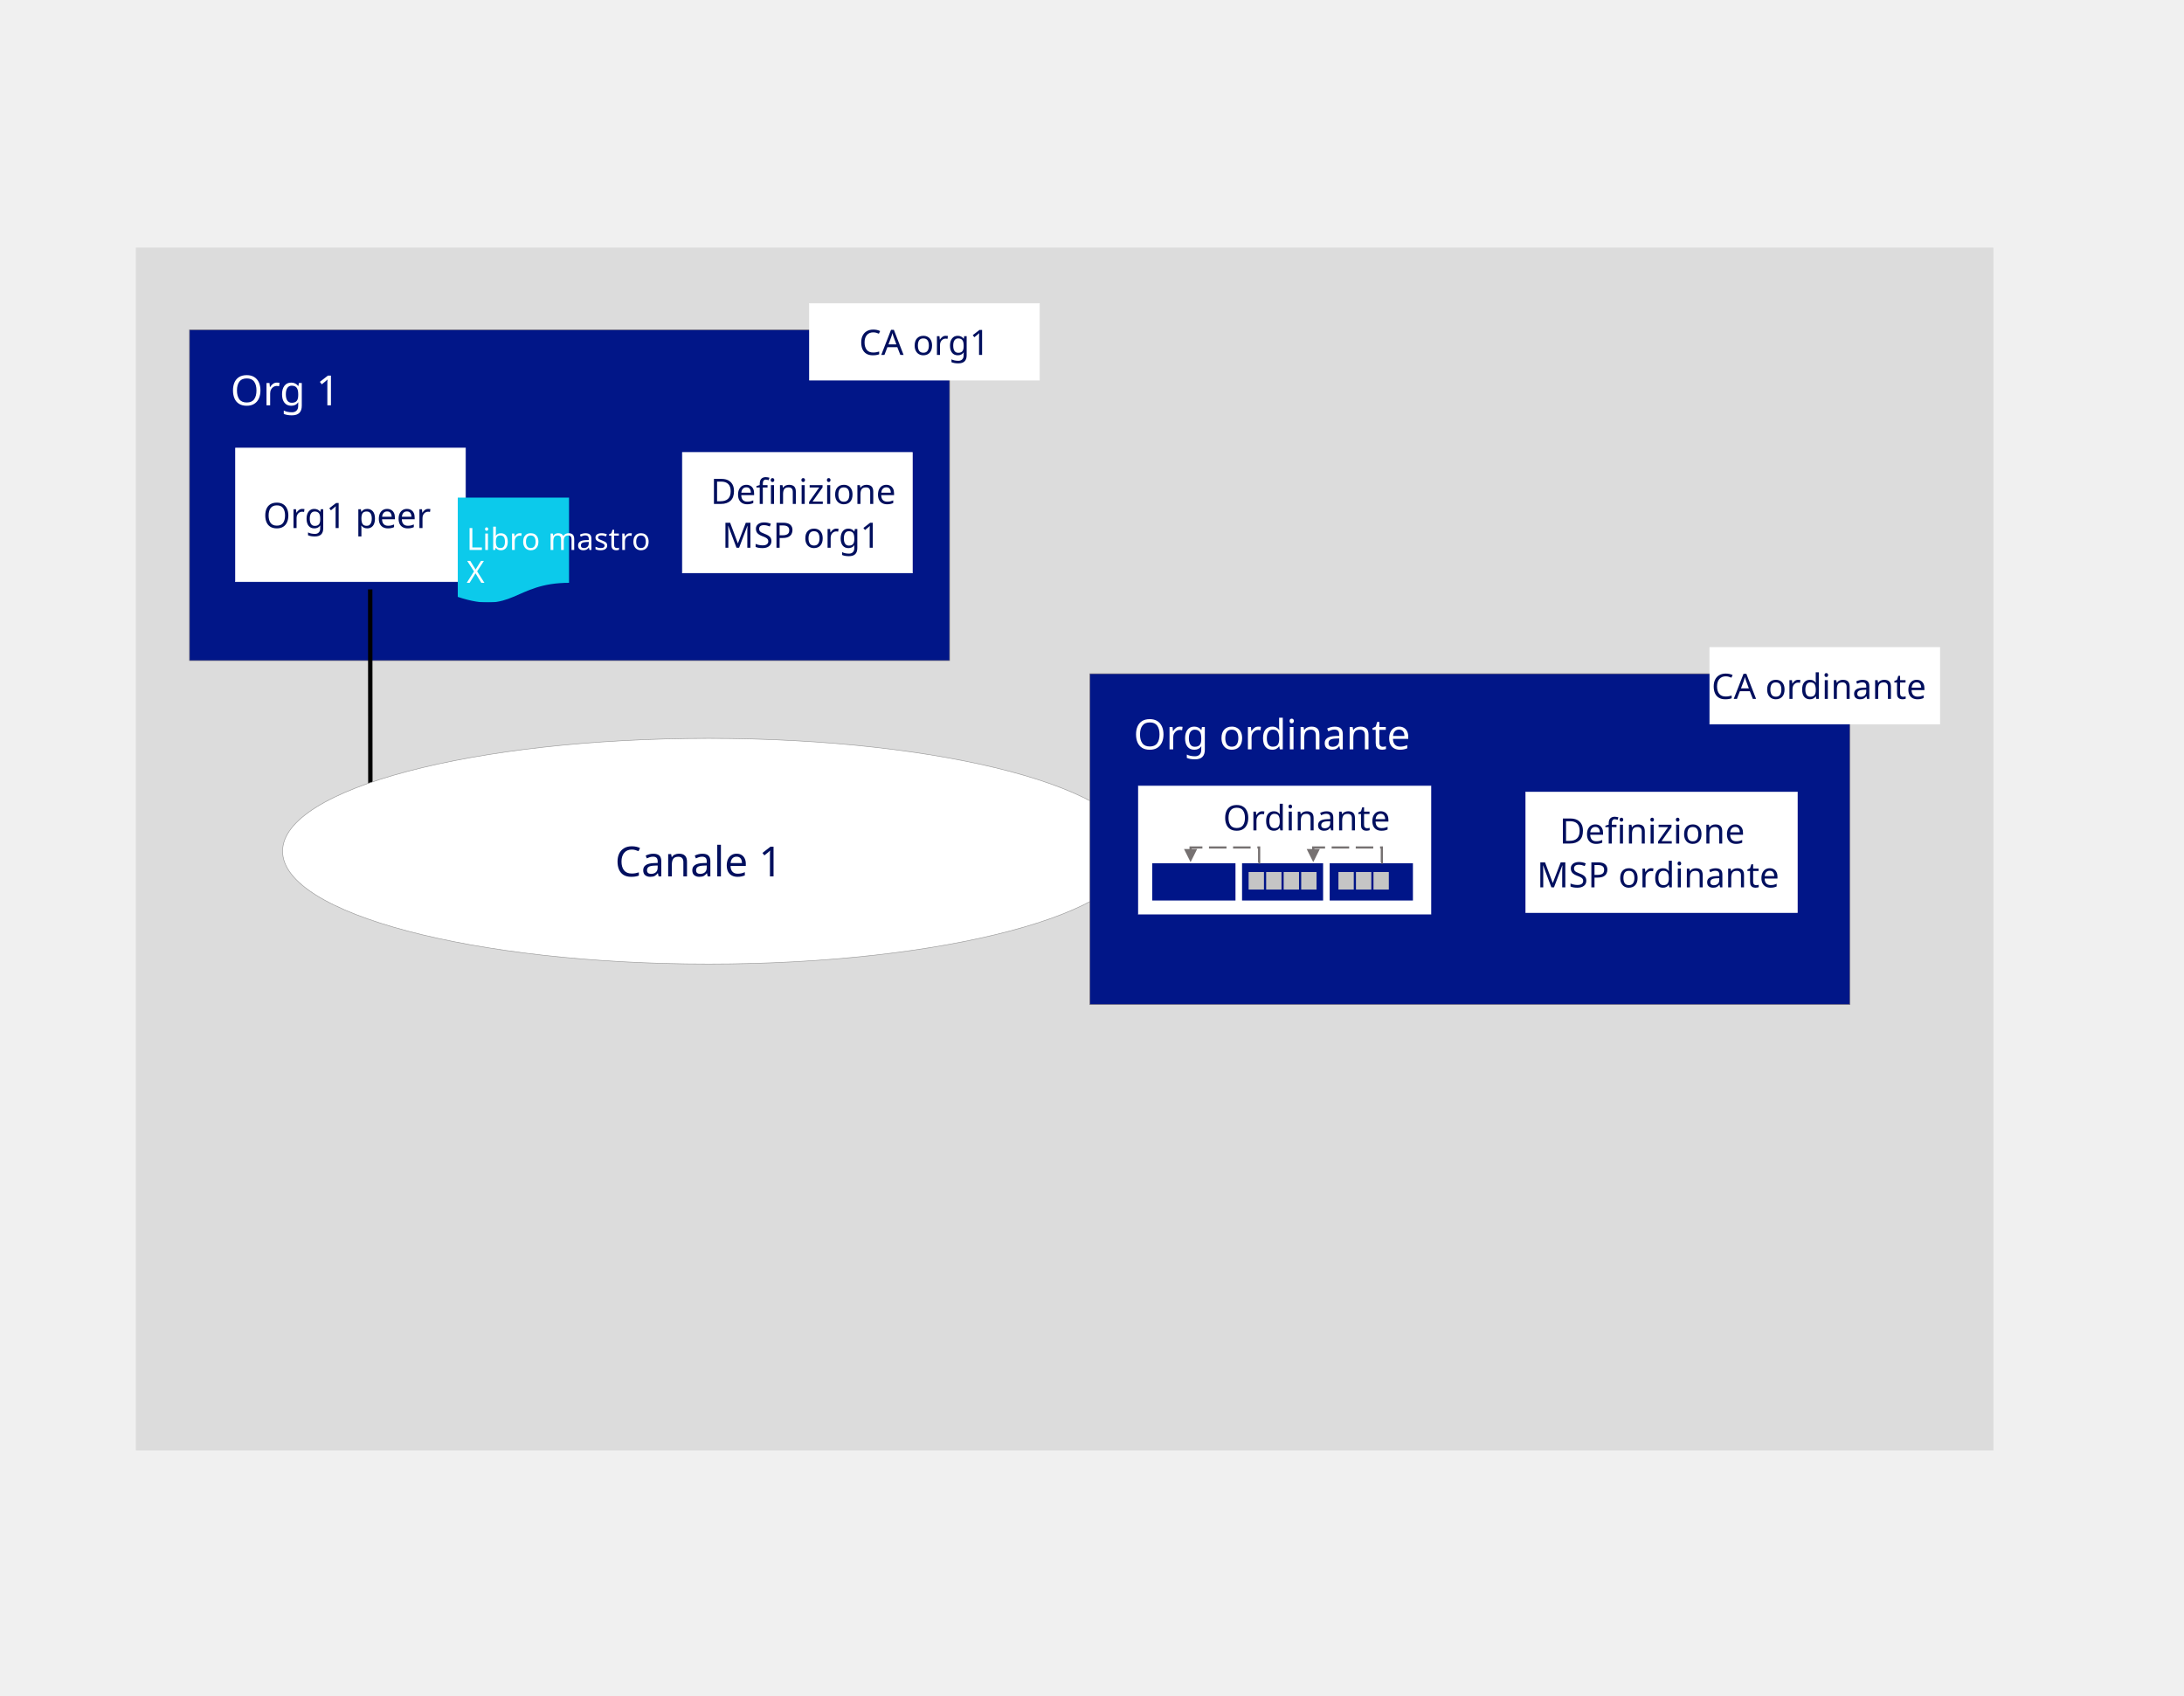
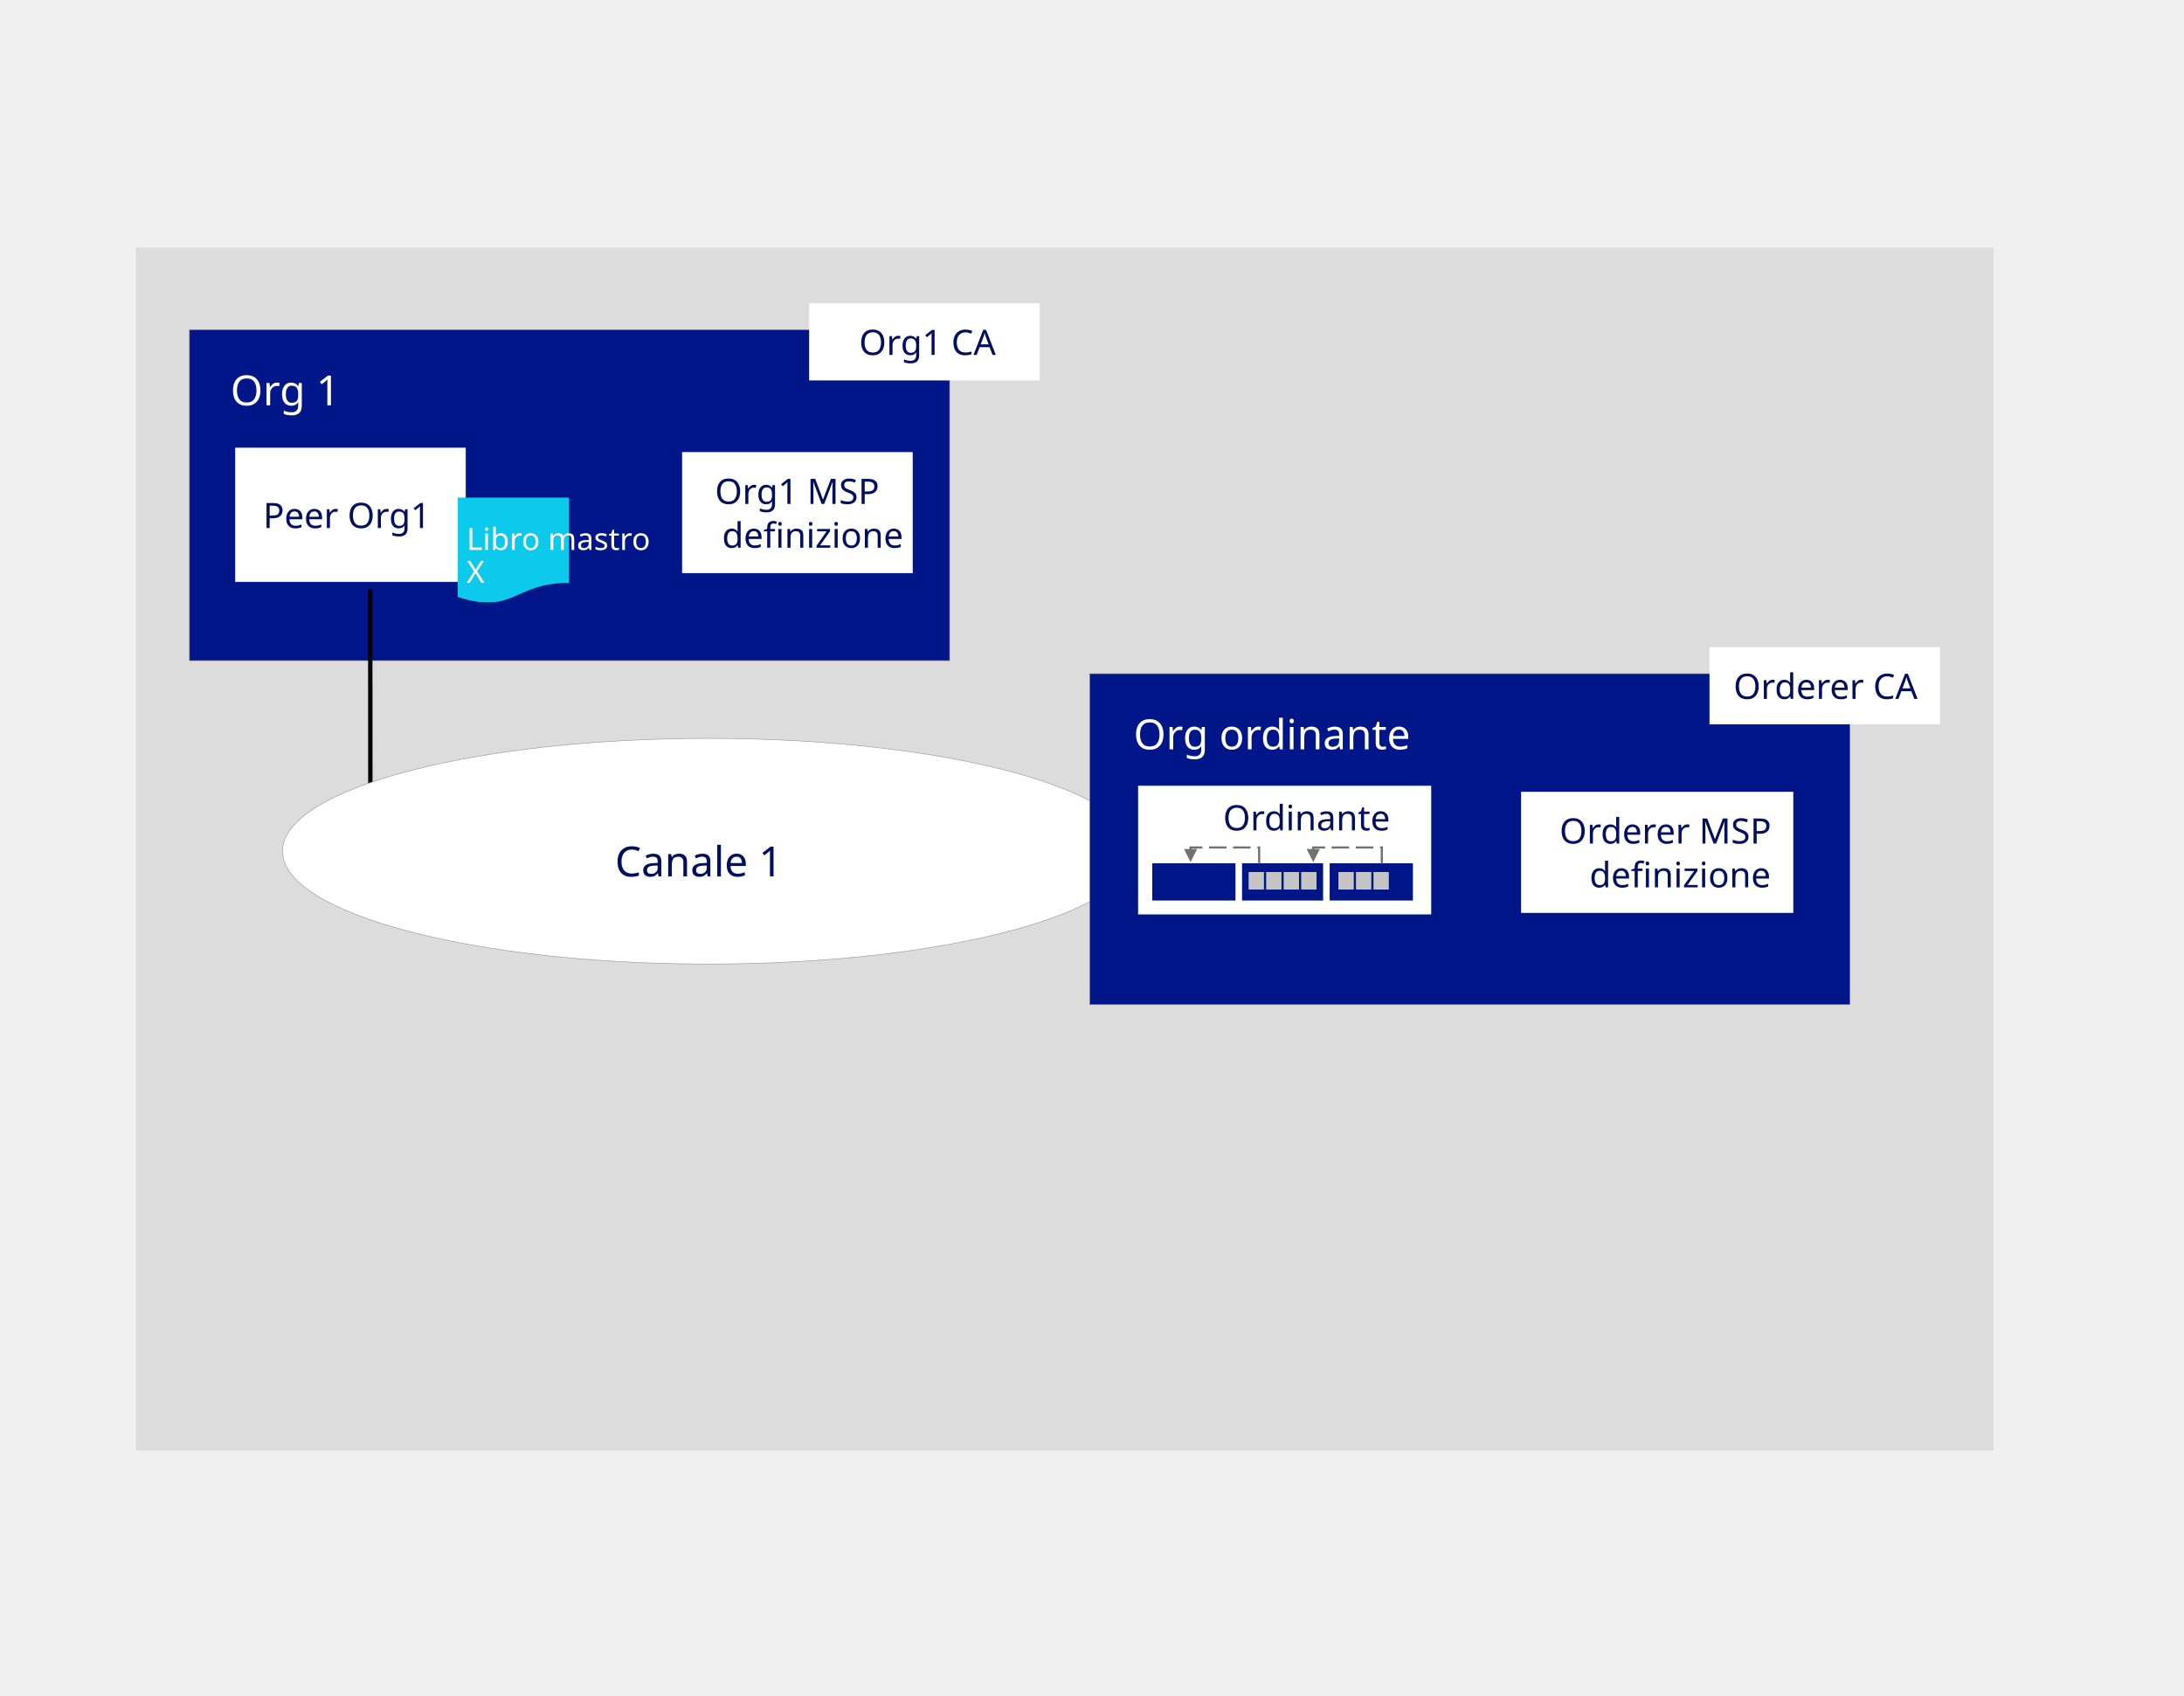
<svg xmlns="http://www.w3.org/2000/svg" version="1.1" id="Layer_1" x="0px" y="0px" viewBox="0 0 997 774" style="enable-background:new 0 0 997 774;" xml:space="preserve">
-   <defs id="defs86" />
-   <style type="text/css" id="style2">
+   <style type="text/css">
	.st0{fill:#DCDCDC;}
	.st1{fill:#5A6872;}
	.st2{fill:#011688;stroke:#857B7B;stroke-width:0.25;}
	.st3{fill:#FFFFFF;}
	.st4{font-family:'IBMPlexSans-Medium';}
	.st5{font-size:19px;}
	.st6{fill:#FFFFFF;stroke:#FFFFFF;stroke-width:0.25;}
	.st7{fill:#010F5E;}
	.st8{font-size:16px;}
	.st9{fill:#565656;stroke:#000000;stroke-miterlimit:10;}
	.st10{fill:#FFFFFF;stroke:#979797;stroke-width:0.25;}
	.st11{filter:url(#Adobe_OpacityMaskFilter);}
	.st12{mask:url(#mask-2_1_);fill:#0CCAEB;}
	.st13{font-size:14px;}
	.st14{filter:url(#Adobe_OpacityMaskFilter_1_);}
	.st15{mask:url(#mask-4_1_);fill:none;stroke:#001588;stroke-width:0.25;}
	.st16{fill:#001588;}
	.st17{fill:#C5C5C5;}
	.st18{fill:#767171;}
</style>
  <rect id="Rectangle" x="62" y="113" class="st0" width="848" height="549" />
  <g id="UI-Icon_x2F_checkmark--outline_x2F__x24_ui-05" transform="translate(321, 255)">
    <path id="Oval-2" class="st1" d="M8,14.5c3.6,0,6.5-2.9,6.5-6.5S11.6,1.5,8,1.5S1.5,4.4,1.5,8S4.4,14.5,8,14.5z M8,16   c-4.4,0-8-3.6-8-8s3.6-8,8-8s8,3.6,8,8S12.4,16,8,16z" />
    <polygon id="check" class="st1" points="11.3,4.7 12.7,6.1 6.8,12 3.3,8.6 4.7,7.2 6.8,9.2  " />
  </g>
  <rect id="Rectangle_1_" x="86.5" y="150.5" class="st2" width="347" height="151" />
-   <text transform="matrix(1 0 0 1 105.206 185)" class="st3 st4 st5" id="text9">Org 1</text>
+   <text transform="matrix(1 0 0 1 105.206 185)" class="st3 st4 st5">Org 1</text>
  <rect id="Rectangle_2_" x="369.5" y="138.5" class="st6" width="105" height="35" />
-   <text transform="matrix(1 0 0 1 392.176 162)" class="st7 st4 st8" id="text12">CA org1</text>
+   <text transform="matrix(1 0 0 1 392.176 162)" class="st7 st4 st8">Org1 CA</text>
  <rect id="Rectangle_3_" x="311.5" y="206.5" class="st6" width="105" height="55" />
-   <text class="st7 st4 st8" id="text15" x="324.368" y="230" style="font-size:16px;font-family:IBMPlexSans-Medium;fill:#010f5e">Definizione </text>
-   <text transform="matrix(1 0 0 1 329.616 250)" class="st7 st4 st8" id="text17">MSP org1</text>
+   <text transform="matrix(1 0 0 1 326.368 230)" class="st7 st4 st8">Org1 MSP </text>
+   <text transform="matrix(1 0 0 1 329.616 250)" class="st7 st4 st8">definizione</text>
  <rect id="Rectangle_4_" x="107.5" y="204.5" class="st6" width="105" height="61" />
-   <text transform="matrix(1 0 0 1 120.124 241)" class="st7 st4 st8" id="text20">Org1 peer</text>
+   <text transform="matrix(1 0 0 1 120.124 241)" class="st7 st4 st8">Peer Org1</text>
  <path id="Line-2" class="st9" d="M168.6,401.5L168.5,270l0-0.5l1,0l0,0.5l0.1,131.5l4,0l-4.5,9l-4.5-9L168.6,401.5z" />
  <ellipse id="Oval" class="st10" cx="323.5" cy="388.5" rx="194.5" ry="51.5" />
-   <text transform="matrix(1 0 0 1 280.7465 400)" class="st7 st4 st5" id="text24">Canale 1</text>
+   <text transform="matrix(1 0 0 1 280.7465 400)" class="st7 st4 st5">Canale 1</text>
  <rect id="Rectangle_5_" x="497.5" y="307.5" class="st2" width="347" height="151" />
-   <text transform="matrix(1 0 0 1 517.447 342)" class="st3 st4 st5" id="text27">Org ordinante</text>
+   <text transform="matrix(1 0 0 1 517.447 342)" class="st3 st4 st5">Org ordinante</text>
  <rect id="Rectangle_6_" x="780.5" y="295.5" class="st6" width="105" height="35" />
-   <text class="st7 st4 st8" id="text30" x="781.34" y="319" style="font-size:16px;font-family:IBMPlexSans-Medium;fill:#010f5e">CA ordinante</text>
-   <rect id="Rectangle_7_" x="696.5" y="361.5" class="st6" width="124" height="55" style="fill:#ffffff;stroke:#ffffff;stroke-width:0.25" />
-   <text transform="matrix(1 0 0 1 711.92 385)" class="st7 st4 st8" id="text33">Definizione </text>
-   <text class="st7 st4 st8" id="text35" x="701.616" y="405" style="font-size:16px;font-family:IBMPlexSans-Medium;fill:#010f5e">MSP ordinante</text>
+   <text transform="matrix(1 0 0 1 791.34 319)" class="st7 st4 st8">Orderer CA</text>
+   <rect id="Rectangle_7_" x="694.5" y="361.5" class="st6" width="124" height="55" />
+   <text transform="matrix(1 0 0 1 711.92 385)" class="st7 st4 st8">Orderer MSP </text>
+   <text transform="matrix(1 0 0 1 725.616 405)" class="st7 st4 st8">definizione</text>
  <g id="Group-3" transform="translate(208, 227)">
-     <g id="Clip-2" />
-     <defs id="defs41">
+     <g id="Clip-2">
+ 	</g>
+     <defs>
      <filter id="Adobe_OpacityMaskFilter" filterUnits="userSpaceOnUse" x="0.9" y="0" width="51" height="48">
-         <feColorMatrix type="matrix" values="1 0 0 0 0  0 1 0 0 0  0 0 1 0 0  0 0 0 1 0" id="feColorMatrix38" />
+         <feColorMatrix type="matrix" values="1 0 0 0 0  0 1 0 0 0  0 0 1 0 0  0 0 0 1 0" />
      </filter>
    </defs>
    <mask maskUnits="userSpaceOnUse" x="0.9" y="0" width="51" height="48" id="mask-2_1_">
-       <g class="st11" id="g44">
+       <g class="st11">
        <polygon id="path-1_1_" class="st3" points="0.9,0 51.9,0 51.9,48 0.9,48    " />
      </g>
    </mask>
-     <path id="Fill-1" class="st12" d="M0.9,0h51v39c-25.5,0-25.5,14.9-51,6.4V0z" mask="url(#mask-2_1_)" />
+     <path id="Fill-1" class="st12" d="M0.9,0h51v39c-25.5,0-25.5,14.9-51,6.4V0z" />
  </g>
-   <text transform="matrix(1 0 0 1 213 251)" class="st3 st4 st13" id="text49">Libro mastro</text>
-   <text transform="matrix(1 0 0 1 256.6936 251)" class="st3 st4 st13" id="text51" />
-   <text transform="matrix(1 0 0 1 213 266)" class="st3 st4 st13" id="text53">X</text>
+   <text transform="matrix(1 0 0 1 213 251)" class="st3 st4 st13">Libro mastro</text>
+   <text transform="matrix(1 0 0 1 256.6936 251)" class="st3 st4 st13"> </text>
+   <text transform="matrix(1 0 0 1 213 266)" class="st3 st4 st13">X</text>
  <g id="Group-18" transform="translate(518, 357)">
    <g id="Group-5">
      <polygon id="Fill-1_1_" class="st3" points="1.5,1.5 135.5,1.5 135.5,60.5 1.5,60.5   " />
-       <g id="Clip-4" />
-       <defs id="defs60">
+       <g id="Clip-4">
+ 		</g>
+       <defs>
        <filter id="Adobe_OpacityMaskFilter_1_" filterUnits="userSpaceOnUse" x="1.4" y="1.4" width="134.2" height="59.2">
-           <feColorMatrix type="matrix" values="1 0 0 0 0  0 1 0 0 0  0 0 1 0 0  0 0 0 1 0" id="feColorMatrix57" />
+           <feColorMatrix type="matrix" values="1 0 0 0 0  0 1 0 0 0  0 0 1 0 0  0 0 0 1 0" />
        </filter>
      </defs>
      <mask maskUnits="userSpaceOnUse" x="1.4" y="1.4" width="134.2" height="59.2" id="mask-4_1_">
-         <g class="st14" id="g63">
+         <g class="st14">
          <polygon id="path-3_1_" class="st3" points="0,62 137,62 137,0 0,0     " />
        </g>
      </mask>
-       <polygon id="Stroke-3" class="st15" points="1.5,60.5 135.5,60.5 135.5,1.5 1.5,1.5   " mask="url(#mask-4_1_)" />
+       <polygon id="Stroke-3" class="st15" points="1.5,60.5 135.5,60.5 135.5,1.5 1.5,1.5   " />
    </g>
    <polygon id="Fill-6" class="st16" points="8,54 46,54 46,37 8,37  " />
    <polygon id="Fill-7" class="st16" points="89,54 127,54 127,37 89,37  " />
    <polygon id="Fill-8" class="st16" points="49,54 86,54 86,37 49,37  " />
    <polygon id="Fill-9" class="st17" points="52,49 59,49 59,41 52,41  " />
    <polygon id="Fill-10" class="st17" points="60,49 67,49 67,41 60,41  " />
    <polygon id="Fill-11" class="st17" points="68,49 75,49 75,41 68,41  " />
    <polygon id="Fill-12" class="st17" points="76,49 83,49 83,41 76,41  " />
    <path id="Fill-13" class="st18" d="M56.5,36.2h0.3l-0.5,0.5v-6.9l0.5,0.5h-0.8v-1h1.3v7.9h-0.8V36.2z M44.9,30.3h8v-1h-8V30.3z    M33.9,30.3h8v-1h-8V30.3z M30.9,30.3h-5.4l0.5-0.5v1.7h-1v-2.2h5.9V30.3z M28.5,30.5l-3,6l-3-6H28.5z" />
    <path id="Fill-14" class="st18" d="M112.5,36.2h0.3l-0.5,0.5v-6.9l0.5,0.5h-0.8v-1h1.3v7.9h-0.8V36.2z M100.9,30.3h8v-1h-8V30.3z    M89.9,30.3h8v-1h-8V30.3z M86.9,30.3h-5.4l0.5-0.5v1.7h-1v-2.2h5.9V30.3z M84.5,30.5l-3,6l-3-6H84.5z" />
    <polygon id="Fill-15" class="st17" points="93,49 100,49 100,41 93,41  " />
    <polygon id="Fill-16" class="st17" points="101,49 108,49 108,41 101,41  " />
    <polygon id="Fill-17" class="st17" points="109,49 116,49 116,41 109,41  " />
  </g>
-   <text transform="matrix(1 0 0 1 558.324 379)" class="st7 st4 st8" id="text81">Ordinante</text>
+   <text transform="matrix(1 0 0 1 558.324 379)" class="st7 st4 st8">Ordinante</text>
</svg>
